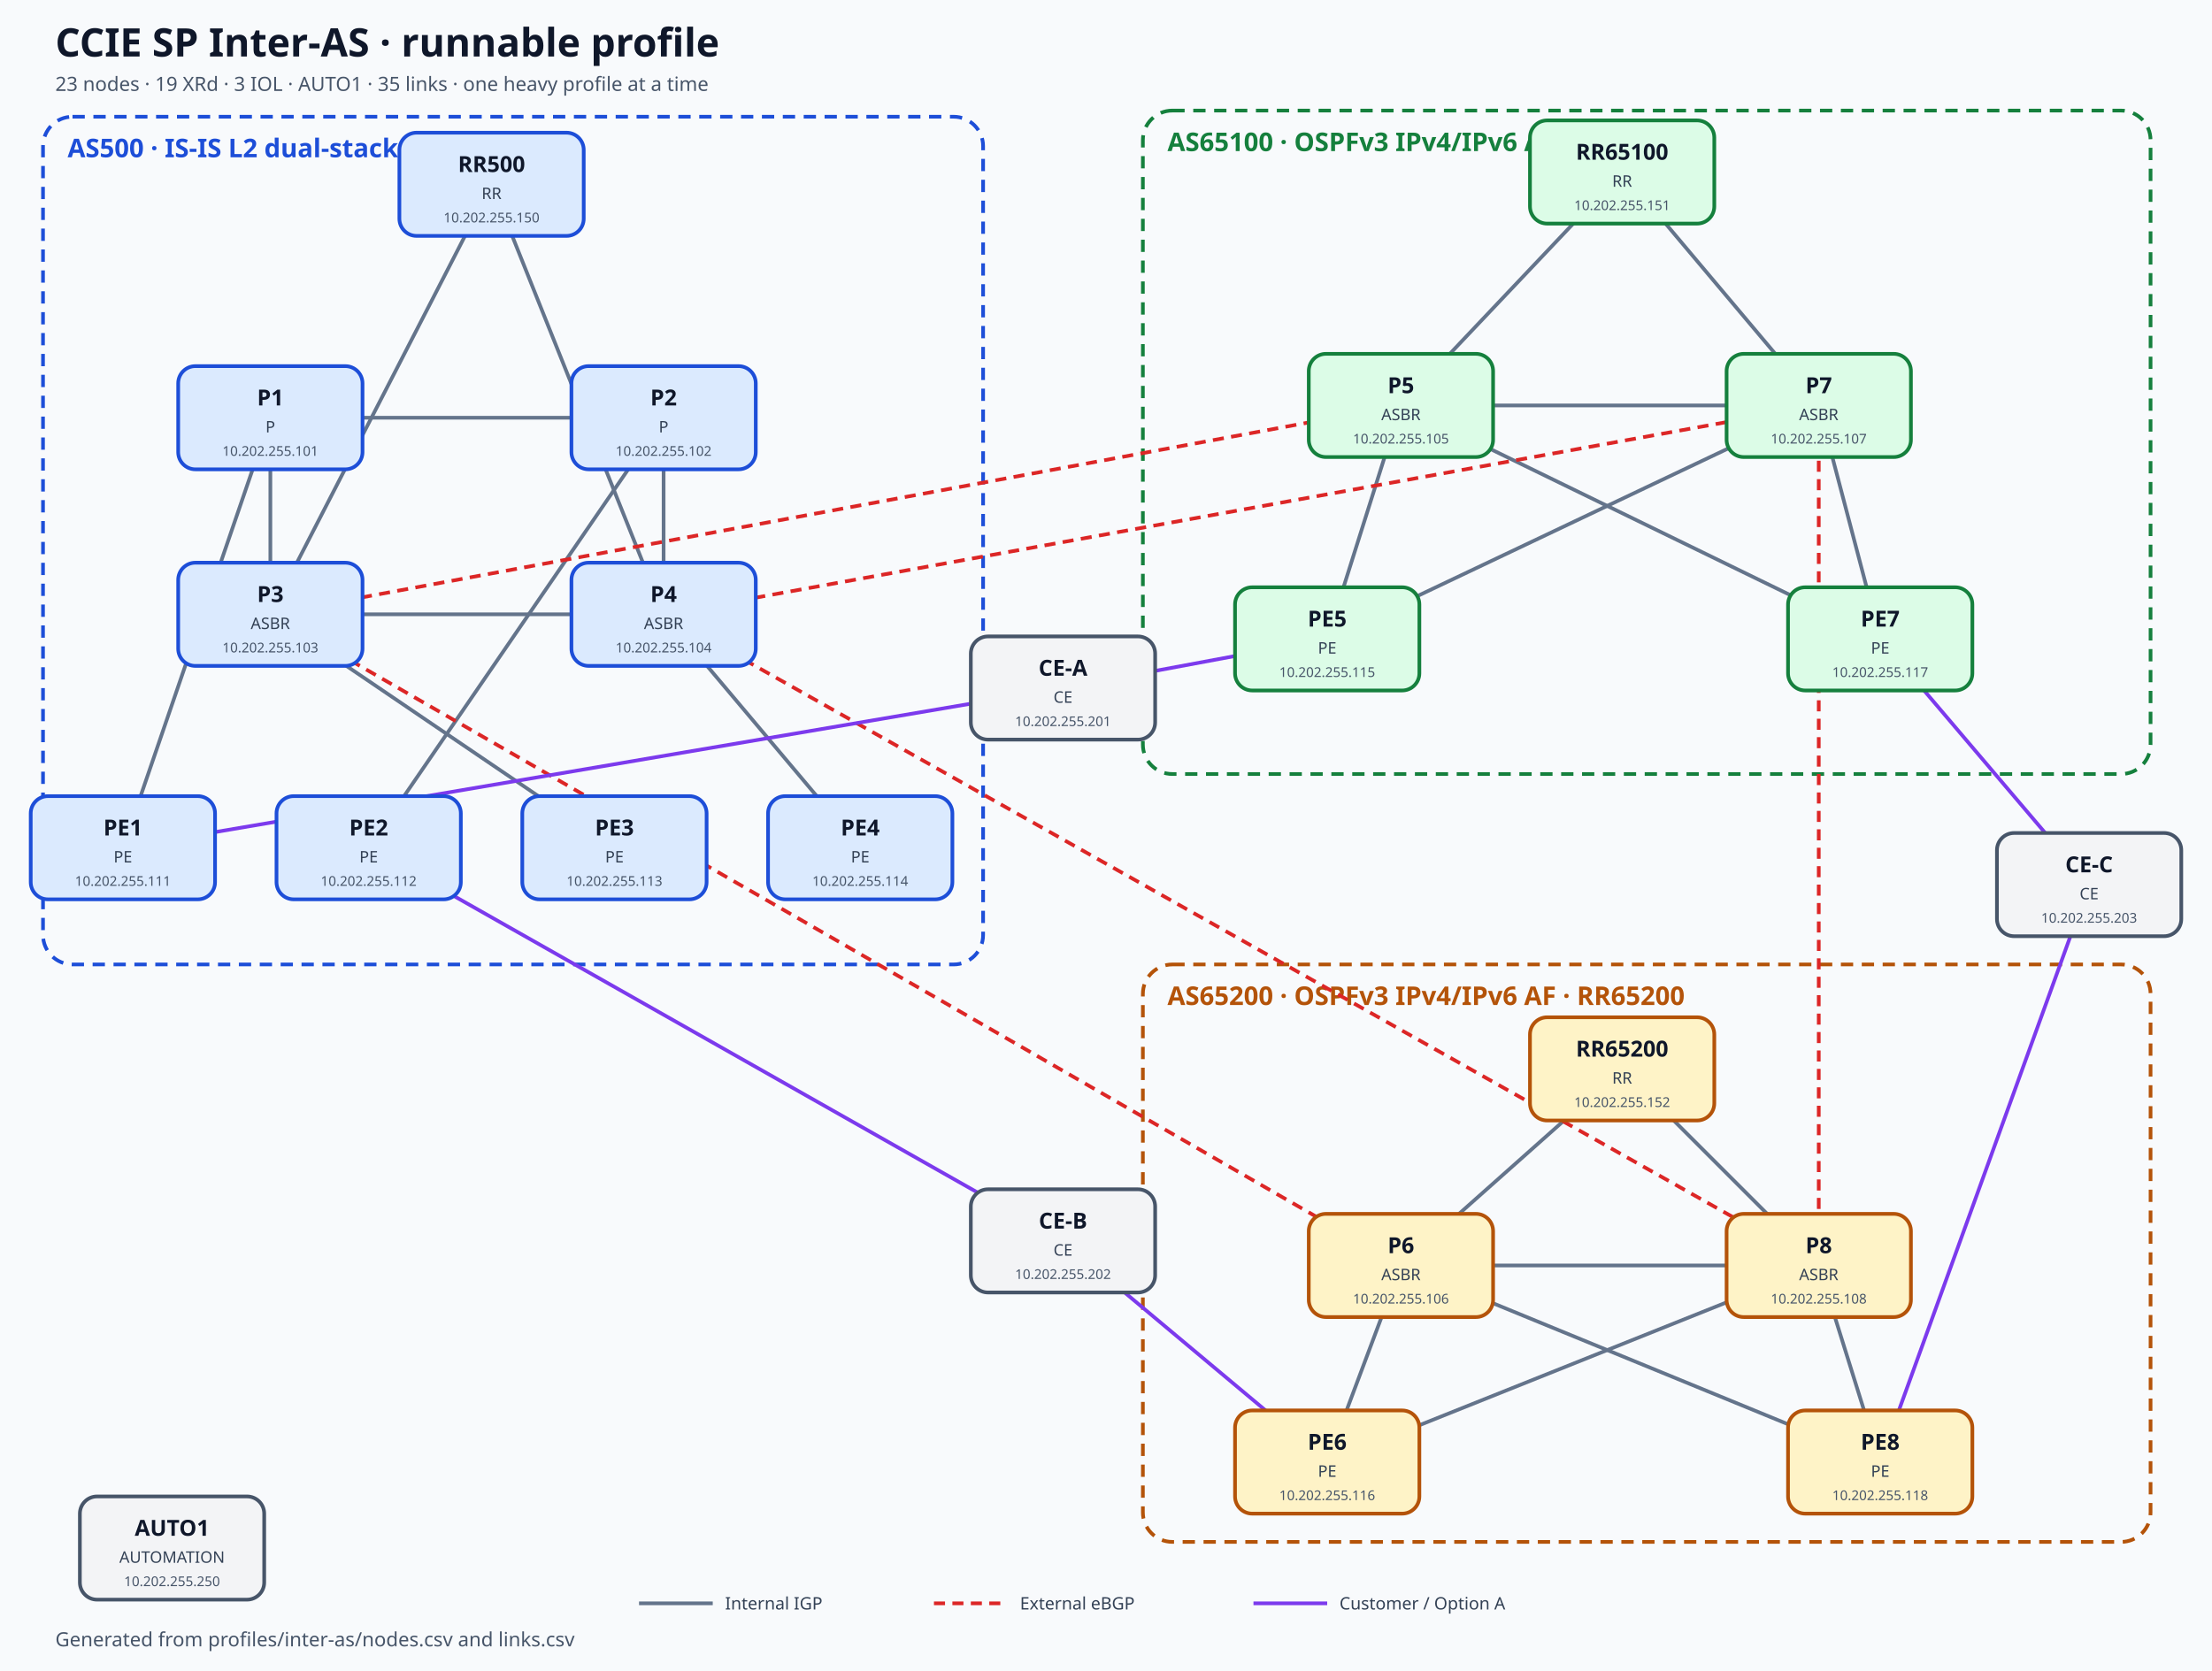
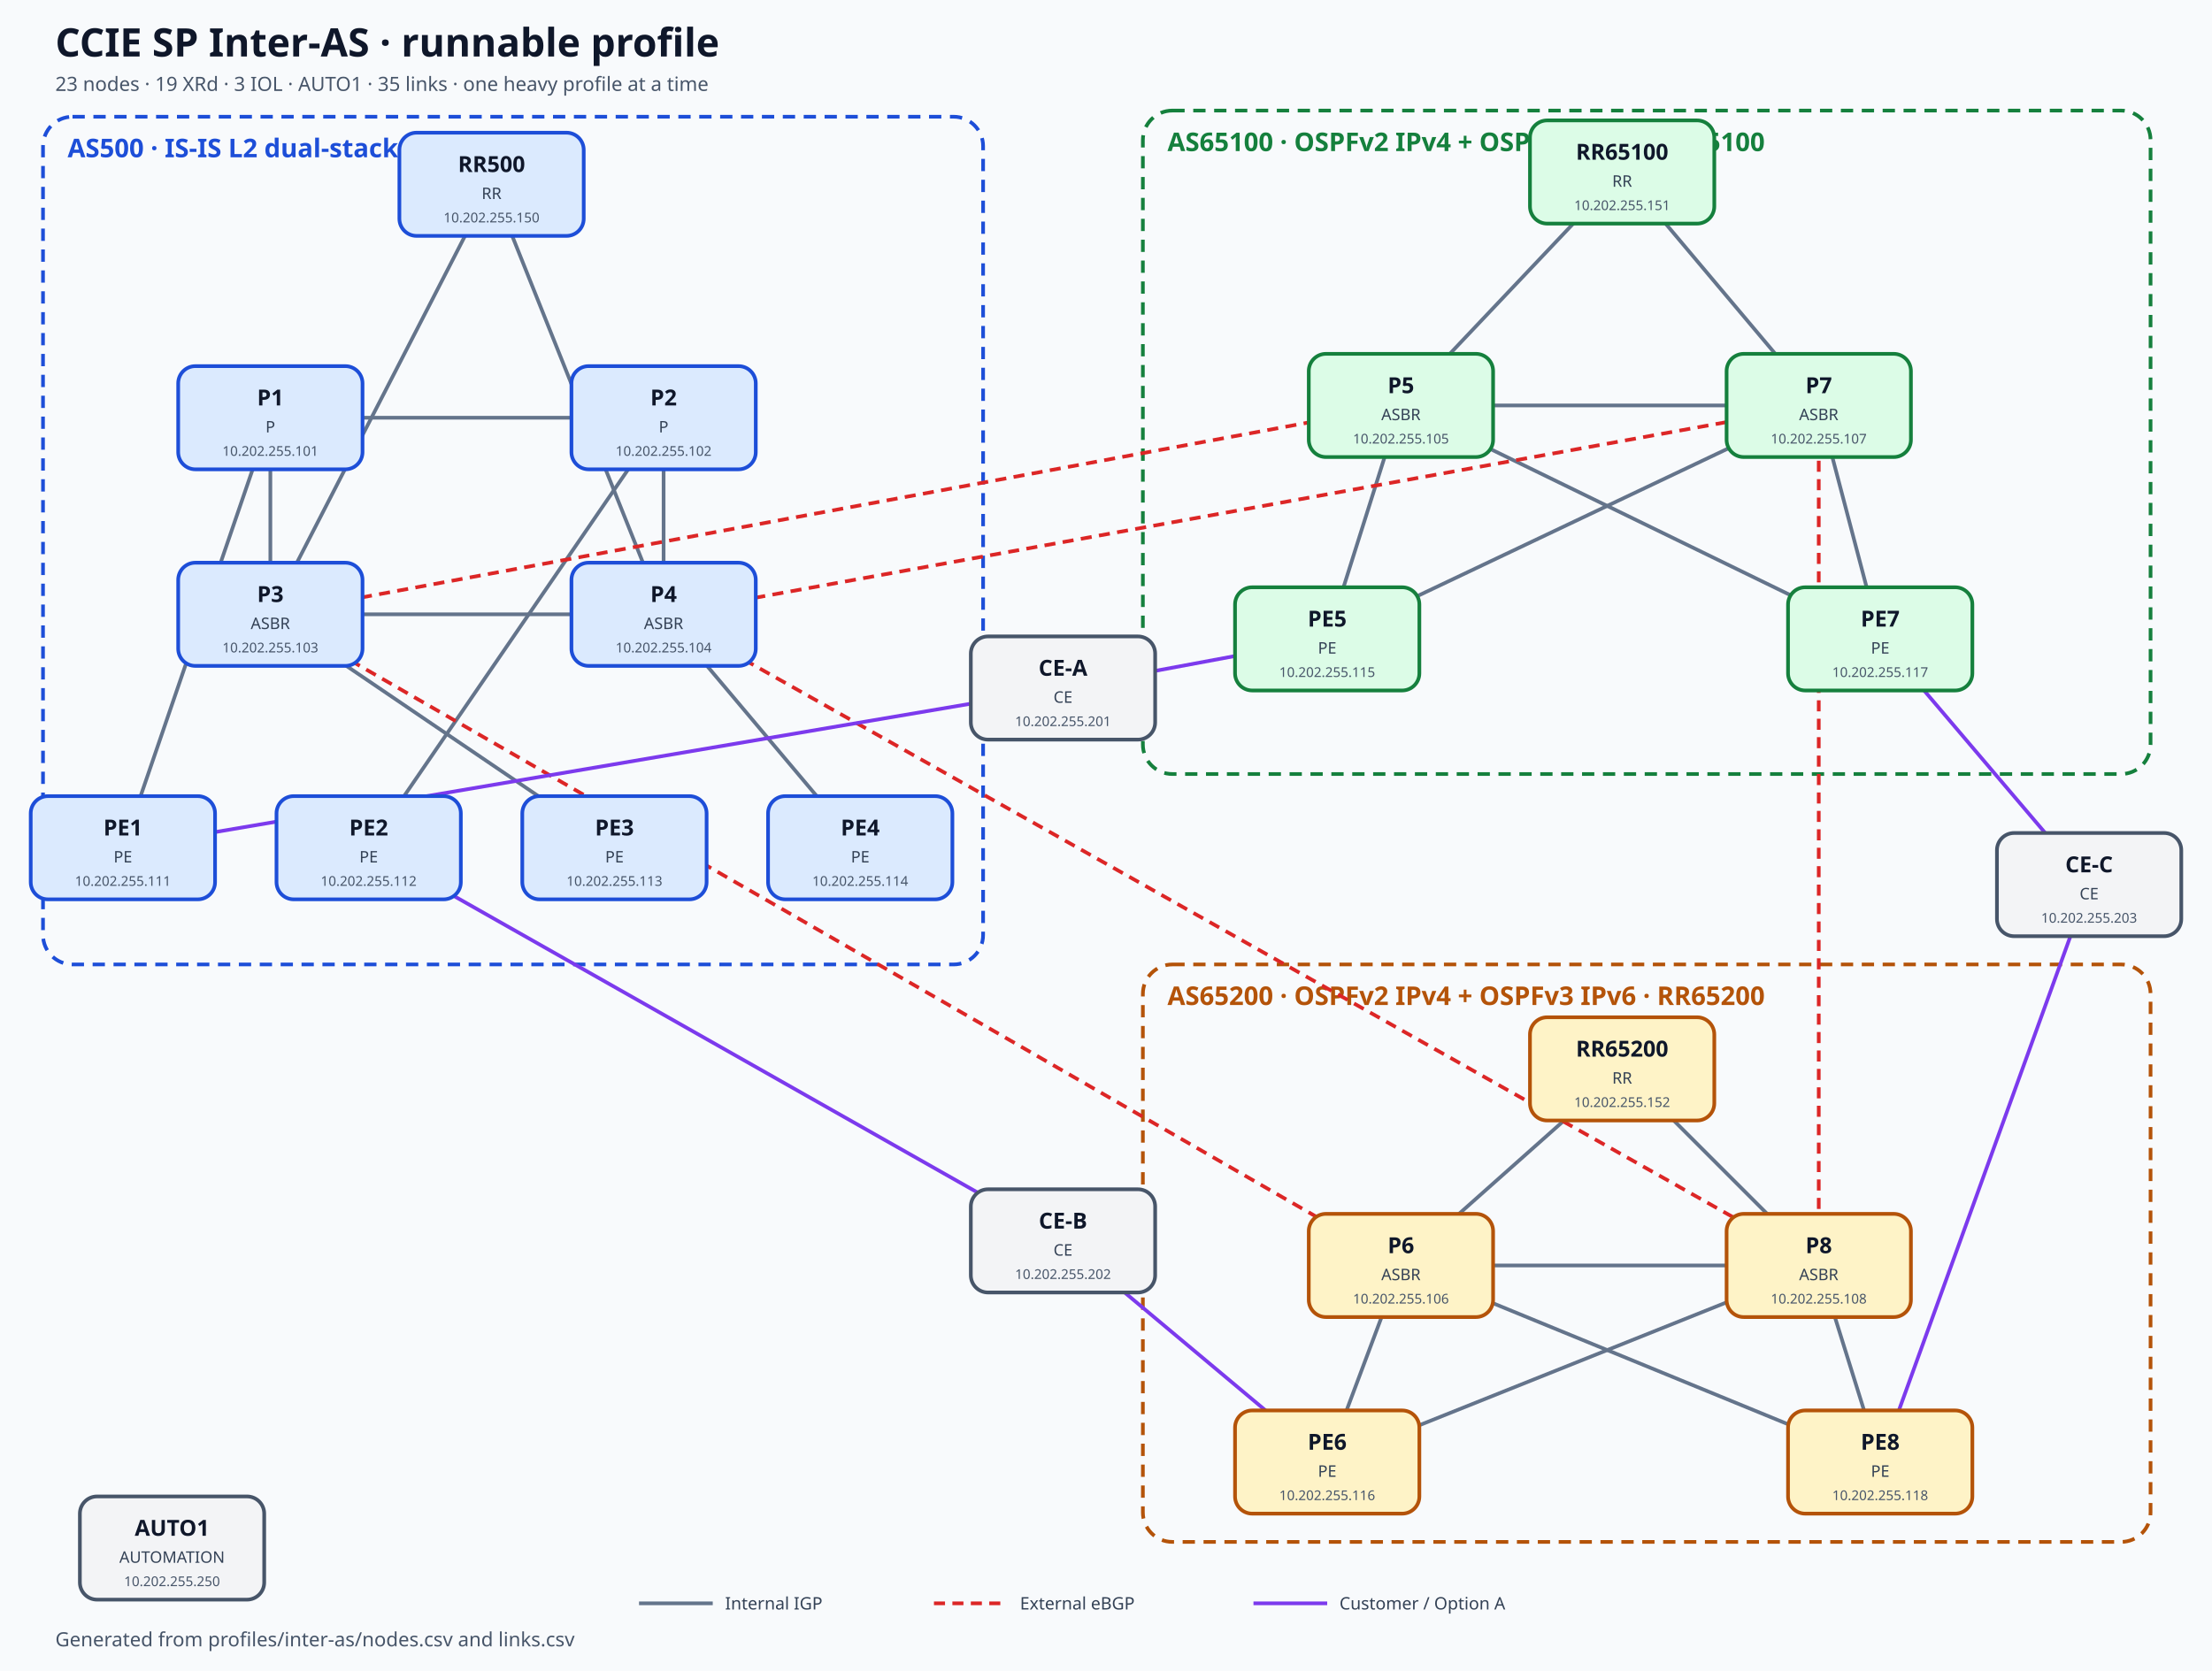
<svg xmlns="http://www.w3.org/2000/svg" width="1800" height="1360" viewBox="0 0 1800 1360">
  <style>
.bg{fill:#f8fafc} .zone{fill:none;stroke-width:3;stroke-dasharray:10 7}
.title{font:700 32px system-ui;fill:#0f172a} .subtitle{font:16px system-ui;fill:#475569}
.zone-title{font:700 21px system-ui} .name{font:700 18px system-ui;text-anchor:middle;fill:#0f172a}
.role{font:13px system-ui;text-anchor:middle;fill:#334155} .ip{font:11px ui-monospace;text-anchor:middle;fill:#475569}
.legend{font:14px system-ui;fill:#334155}
</style>
  <rect class="bg" width="100%" height="100%" />
  <text x="45" y="46" class="title">CCIE SP Inter-AS · runnable profile</text>
  <text x="45" y="74" class="subtitle">23 nodes · 19 XRd · 3 IOL · AUTO1 · 35 links · one heavy profile at a time</text>
  <rect x="35" y="95" width="765" height="690" rx="24" class="zone" stroke="#1d4ed8" />
  <text x="55" y="128" class="zone-title" fill="#1d4ed8">AS500 · IS-IS L2 dual-stack · RR500</text>
  <rect x="930" y="90" width="820" height="540" rx="24" class="zone" stroke="#15803d" />
-   <text x="950" y="123" class="zone-title" fill="#15803d">AS65100 · OSPFv3 IPv4/IPv6 AF · RR65100</text>
+   <text x="950" y="123" class="zone-title" fill="#15803d">AS65100 · OSPFv2 IPv4 + OSPFv3 IPv6 · RR65100</text>
  <rect x="930" y="785" width="820" height="470" rx="24" class="zone" stroke="#b45309" />
-   <text x="950" y="818" class="zone-title" fill="#b45309">AS65200 · OSPFv3 IPv4/IPv6 AF · RR65200</text>
+   <text x="950" y="818" class="zone-title" fill="#b45309">AS65200 · OSPFv2 IPv4 + OSPFv3 IPv6 · RR65200</text>
  <line x1="220" y1="340" x2="220" y2="500" stroke="#64748b" stroke-width="3" />
  <line x1="540" y1="340" x2="540" y2="500" stroke="#64748b" stroke-width="3" />
  <line x1="220" y1="340" x2="540" y2="340" stroke="#64748b" stroke-width="3" />
  <line x1="220" y1="500" x2="540" y2="500" stroke="#64748b" stroke-width="3" />
  <line x1="100" y1="690" x2="220" y2="340" stroke="#64748b" stroke-width="3" />
  <line x1="300" y1="690" x2="540" y2="340" stroke="#64748b" stroke-width="3" />
  <line x1="500" y1="690" x2="220" y2="500" stroke="#64748b" stroke-width="3" />
  <line x1="700" y1="690" x2="540" y2="500" stroke="#64748b" stroke-width="3" />
  <line x1="400" y1="150" x2="220" y2="500" stroke="#64748b" stroke-width="3" />
  <line x1="400" y1="150" x2="540" y2="500" stroke="#64748b" stroke-width="3" />
  <line x1="1140" y1="330" x2="1480" y2="330" stroke="#64748b" stroke-width="3" />
  <line x1="1080" y1="520" x2="1140" y2="330" stroke="#64748b" stroke-width="3" />
  <line x1="1080" y1="520" x2="1480" y2="330" stroke="#64748b" stroke-width="3" />
  <line x1="1530" y1="520" x2="1140" y2="330" stroke="#64748b" stroke-width="3" />
  <line x1="1530" y1="520" x2="1480" y2="330" stroke="#64748b" stroke-width="3" />
  <line x1="1320" y1="140" x2="1140" y2="330" stroke="#64748b" stroke-width="3" />
  <line x1="1320" y1="140" x2="1480" y2="330" stroke="#64748b" stroke-width="3" />
  <line x1="1140" y1="1030" x2="1480" y2="1030" stroke="#64748b" stroke-width="3" />
  <line x1="1080" y1="1190" x2="1140" y2="1030" stroke="#64748b" stroke-width="3" />
  <line x1="1080" y1="1190" x2="1480" y2="1030" stroke="#64748b" stroke-width="3" />
  <line x1="1530" y1="1190" x2="1140" y2="1030" stroke="#64748b" stroke-width="3" />
  <line x1="1530" y1="1190" x2="1480" y2="1030" stroke="#64748b" stroke-width="3" />
  <line x1="1320" y1="870" x2="1140" y2="1030" stroke="#64748b" stroke-width="3" />
  <line x1="1320" y1="870" x2="1480" y2="1030" stroke="#64748b" stroke-width="3" />
  <line x1="220" y1="500" x2="1140" y2="330" stroke="#dc2626" stroke-width="3" stroke-dasharray="9 6" />
  <line x1="540" y1="500" x2="1480" y2="330" stroke="#dc2626" stroke-width="3" stroke-dasharray="9 6" />
  <line x1="220" y1="500" x2="1140" y2="1030" stroke="#dc2626" stroke-width="3" stroke-dasharray="9 6" />
  <line x1="540" y1="500" x2="1480" y2="1030" stroke="#dc2626" stroke-width="3" stroke-dasharray="9 6" />
  <line x1="1480" y1="330" x2="1480" y2="1030" stroke="#dc2626" stroke-width="3" stroke-dasharray="9 6" />
  <line x1="100" y1="690" x2="865" y2="560" stroke="#7c3aed" stroke-width="3" />
  <line x1="1080" y1="520" x2="865" y2="560" stroke="#7c3aed" stroke-width="3" />
  <line x1="300" y1="690" x2="865" y2="1010" stroke="#7c3aed" stroke-width="3" />
  <line x1="1080" y1="1190" x2="865" y2="1010" stroke="#7c3aed" stroke-width="3" />
  <line x1="1530" y1="520" x2="1700" y2="720" stroke="#7c3aed" stroke-width="3" />
  <line x1="1530" y1="1190" x2="1700" y2="720" stroke="#7c3aed" stroke-width="3" />
  <g>
    <rect x="145.0" y="298" width="150" height="84" rx="14" fill="#dbeafe" stroke="#1d4ed8" stroke-width="3" />
    <text x="220" y="330" class="name">P1</text>
    <text x="220" y="352" class="role">P</text>
    <text x="220" y="371" class="ip">10.202.255.101</text>
  </g>
  <g>
    <rect x="465.0" y="298" width="150" height="84" rx="14" fill="#dbeafe" stroke="#1d4ed8" stroke-width="3" />
    <text x="540" y="330" class="name">P2</text>
    <text x="540" y="352" class="role">P</text>
    <text x="540" y="371" class="ip">10.202.255.102</text>
  </g>
  <g>
    <rect x="145.0" y="458" width="150" height="84" rx="14" fill="#dbeafe" stroke="#1d4ed8" stroke-width="3" />
    <text x="220" y="490" class="name">P3</text>
    <text x="220" y="512" class="role">ASBR</text>
    <text x="220" y="531" class="ip">10.202.255.103</text>
  </g>
  <g>
    <rect x="465.0" y="458" width="150" height="84" rx="14" fill="#dbeafe" stroke="#1d4ed8" stroke-width="3" />
    <text x="540" y="490" class="name">P4</text>
    <text x="540" y="512" class="role">ASBR</text>
    <text x="540" y="531" class="ip">10.202.255.104</text>
  </g>
  <g>
    <rect x="25.0" y="648" width="150" height="84" rx="14" fill="#dbeafe" stroke="#1d4ed8" stroke-width="3" />
    <text x="100" y="680" class="name">PE1</text>
    <text x="100" y="702" class="role">PE</text>
    <text x="100" y="721" class="ip">10.202.255.111</text>
  </g>
  <g>
    <rect x="225.0" y="648" width="150" height="84" rx="14" fill="#dbeafe" stroke="#1d4ed8" stroke-width="3" />
    <text x="300" y="680" class="name">PE2</text>
    <text x="300" y="702" class="role">PE</text>
    <text x="300" y="721" class="ip">10.202.255.112</text>
  </g>
  <g>
    <rect x="425.0" y="648" width="150" height="84" rx="14" fill="#dbeafe" stroke="#1d4ed8" stroke-width="3" />
    <text x="500" y="680" class="name">PE3</text>
    <text x="500" y="702" class="role">PE</text>
    <text x="500" y="721" class="ip">10.202.255.113</text>
  </g>
  <g>
    <rect x="625.0" y="648" width="150" height="84" rx="14" fill="#dbeafe" stroke="#1d4ed8" stroke-width="3" />
    <text x="700" y="680" class="name">PE4</text>
    <text x="700" y="702" class="role">PE</text>
    <text x="700" y="721" class="ip">10.202.255.114</text>
  </g>
  <g>
    <rect x="325.0" y="108" width="150" height="84" rx="14" fill="#dbeafe" stroke="#1d4ed8" stroke-width="3" />
    <text x="400" y="140" class="name">RR500</text>
    <text x="400" y="162" class="role">RR</text>
    <text x="400" y="181" class="ip">10.202.255.150</text>
  </g>
  <g>
    <rect x="1065.0" y="288" width="150" height="84" rx="14" fill="#dcfce7" stroke="#15803d" stroke-width="3" />
    <text x="1140" y="320" class="name">P5</text>
    <text x="1140" y="342" class="role">ASBR</text>
    <text x="1140" y="361" class="ip">10.202.255.105</text>
  </g>
  <g>
    <rect x="1405.0" y="288" width="150" height="84" rx="14" fill="#dcfce7" stroke="#15803d" stroke-width="3" />
    <text x="1480" y="320" class="name">P7</text>
    <text x="1480" y="342" class="role">ASBR</text>
    <text x="1480" y="361" class="ip">10.202.255.107</text>
  </g>
  <g>
    <rect x="1005.0" y="478" width="150" height="84" rx="14" fill="#dcfce7" stroke="#15803d" stroke-width="3" />
    <text x="1080" y="510" class="name">PE5</text>
    <text x="1080" y="532" class="role">PE</text>
    <text x="1080" y="551" class="ip">10.202.255.115</text>
  </g>
  <g>
    <rect x="1455.0" y="478" width="150" height="84" rx="14" fill="#dcfce7" stroke="#15803d" stroke-width="3" />
    <text x="1530" y="510" class="name">PE7</text>
    <text x="1530" y="532" class="role">PE</text>
    <text x="1530" y="551" class="ip">10.202.255.117</text>
  </g>
  <g>
    <rect x="1245.0" y="98" width="150" height="84" rx="14" fill="#dcfce7" stroke="#15803d" stroke-width="3" />
    <text x="1320" y="130" class="name">RR65100</text>
    <text x="1320" y="152" class="role">RR</text>
    <text x="1320" y="171" class="ip">10.202.255.151</text>
  </g>
  <g>
    <rect x="1065.0" y="988" width="150" height="84" rx="14" fill="#fef3c7" stroke="#b45309" stroke-width="3" />
    <text x="1140" y="1020" class="name">P6</text>
    <text x="1140" y="1042" class="role">ASBR</text>
    <text x="1140" y="1061" class="ip">10.202.255.106</text>
  </g>
  <g>
    <rect x="1405.0" y="988" width="150" height="84" rx="14" fill="#fef3c7" stroke="#b45309" stroke-width="3" />
    <text x="1480" y="1020" class="name">P8</text>
    <text x="1480" y="1042" class="role">ASBR</text>
    <text x="1480" y="1061" class="ip">10.202.255.108</text>
  </g>
  <g>
    <rect x="1005.0" y="1148" width="150" height="84" rx="14" fill="#fef3c7" stroke="#b45309" stroke-width="3" />
    <text x="1080" y="1180" class="name">PE6</text>
    <text x="1080" y="1202" class="role">PE</text>
    <text x="1080" y="1221" class="ip">10.202.255.116</text>
  </g>
  <g>
    <rect x="1455.0" y="1148" width="150" height="84" rx="14" fill="#fef3c7" stroke="#b45309" stroke-width="3" />
    <text x="1530" y="1180" class="name">PE8</text>
    <text x="1530" y="1202" class="role">PE</text>
    <text x="1530" y="1221" class="ip">10.202.255.118</text>
  </g>
  <g>
    <rect x="1245.0" y="828" width="150" height="84" rx="14" fill="#fef3c7" stroke="#b45309" stroke-width="3" />
    <text x="1320" y="860" class="name">RR65200</text>
    <text x="1320" y="882" class="role">RR</text>
    <text x="1320" y="901" class="ip">10.202.255.152</text>
  </g>
  <g>
    <rect x="790.0" y="518" width="150" height="84" rx="14" fill="#f3f4f6" stroke="#475569" stroke-width="3" />
    <text x="865" y="550" class="name">CE-A</text>
    <text x="865" y="572" class="role">CE</text>
    <text x="865" y="591" class="ip">10.202.255.201</text>
  </g>
  <g>
    <rect x="790.0" y="968" width="150" height="84" rx="14" fill="#f3f4f6" stroke="#475569" stroke-width="3" />
    <text x="865" y="1000" class="name">CE-B</text>
    <text x="865" y="1022" class="role">CE</text>
    <text x="865" y="1041" class="ip">10.202.255.202</text>
  </g>
  <g>
    <rect x="1625.0" y="678" width="150" height="84" rx="14" fill="#f3f4f6" stroke="#475569" stroke-width="3" />
    <text x="1700" y="710" class="name">CE-C</text>
    <text x="1700" y="732" class="role">CE</text>
    <text x="1700" y="751" class="ip">10.202.255.203</text>
  </g>
  <g>
    <rect x="65.0" y="1218" width="150" height="84" rx="14" fill="#f3f4f6" stroke="#475569" stroke-width="3" />
    <text x="140" y="1250" class="name">AUTO1</text>
    <text x="140" y="1272" class="role">AUTOMATION</text>
    <text x="140" y="1291" class="ip">10.202.255.250</text>
  </g>
  <line x1="520" y1="1305" x2="580" y2="1305" stroke="#64748b" stroke-width="3" />
  <text x="590" y="1310" class="legend">Internal IGP</text>
  <line x1="760" y1="1305" x2="820" y2="1305" stroke="#dc2626" stroke-width="3" stroke-dasharray="9 6" />
  <text x="830" y="1310" class="legend">External eBGP</text>
  <line x1="1020" y1="1305" x2="1080" y2="1305" stroke="#7c3aed" stroke-width="3" />
  <text x="1090" y="1310" class="legend">Customer / Option A</text>
  <text x="45" y="1340" class="subtitle">Generated from profiles/inter-as/nodes.csv and links.csv</text>
</svg>
